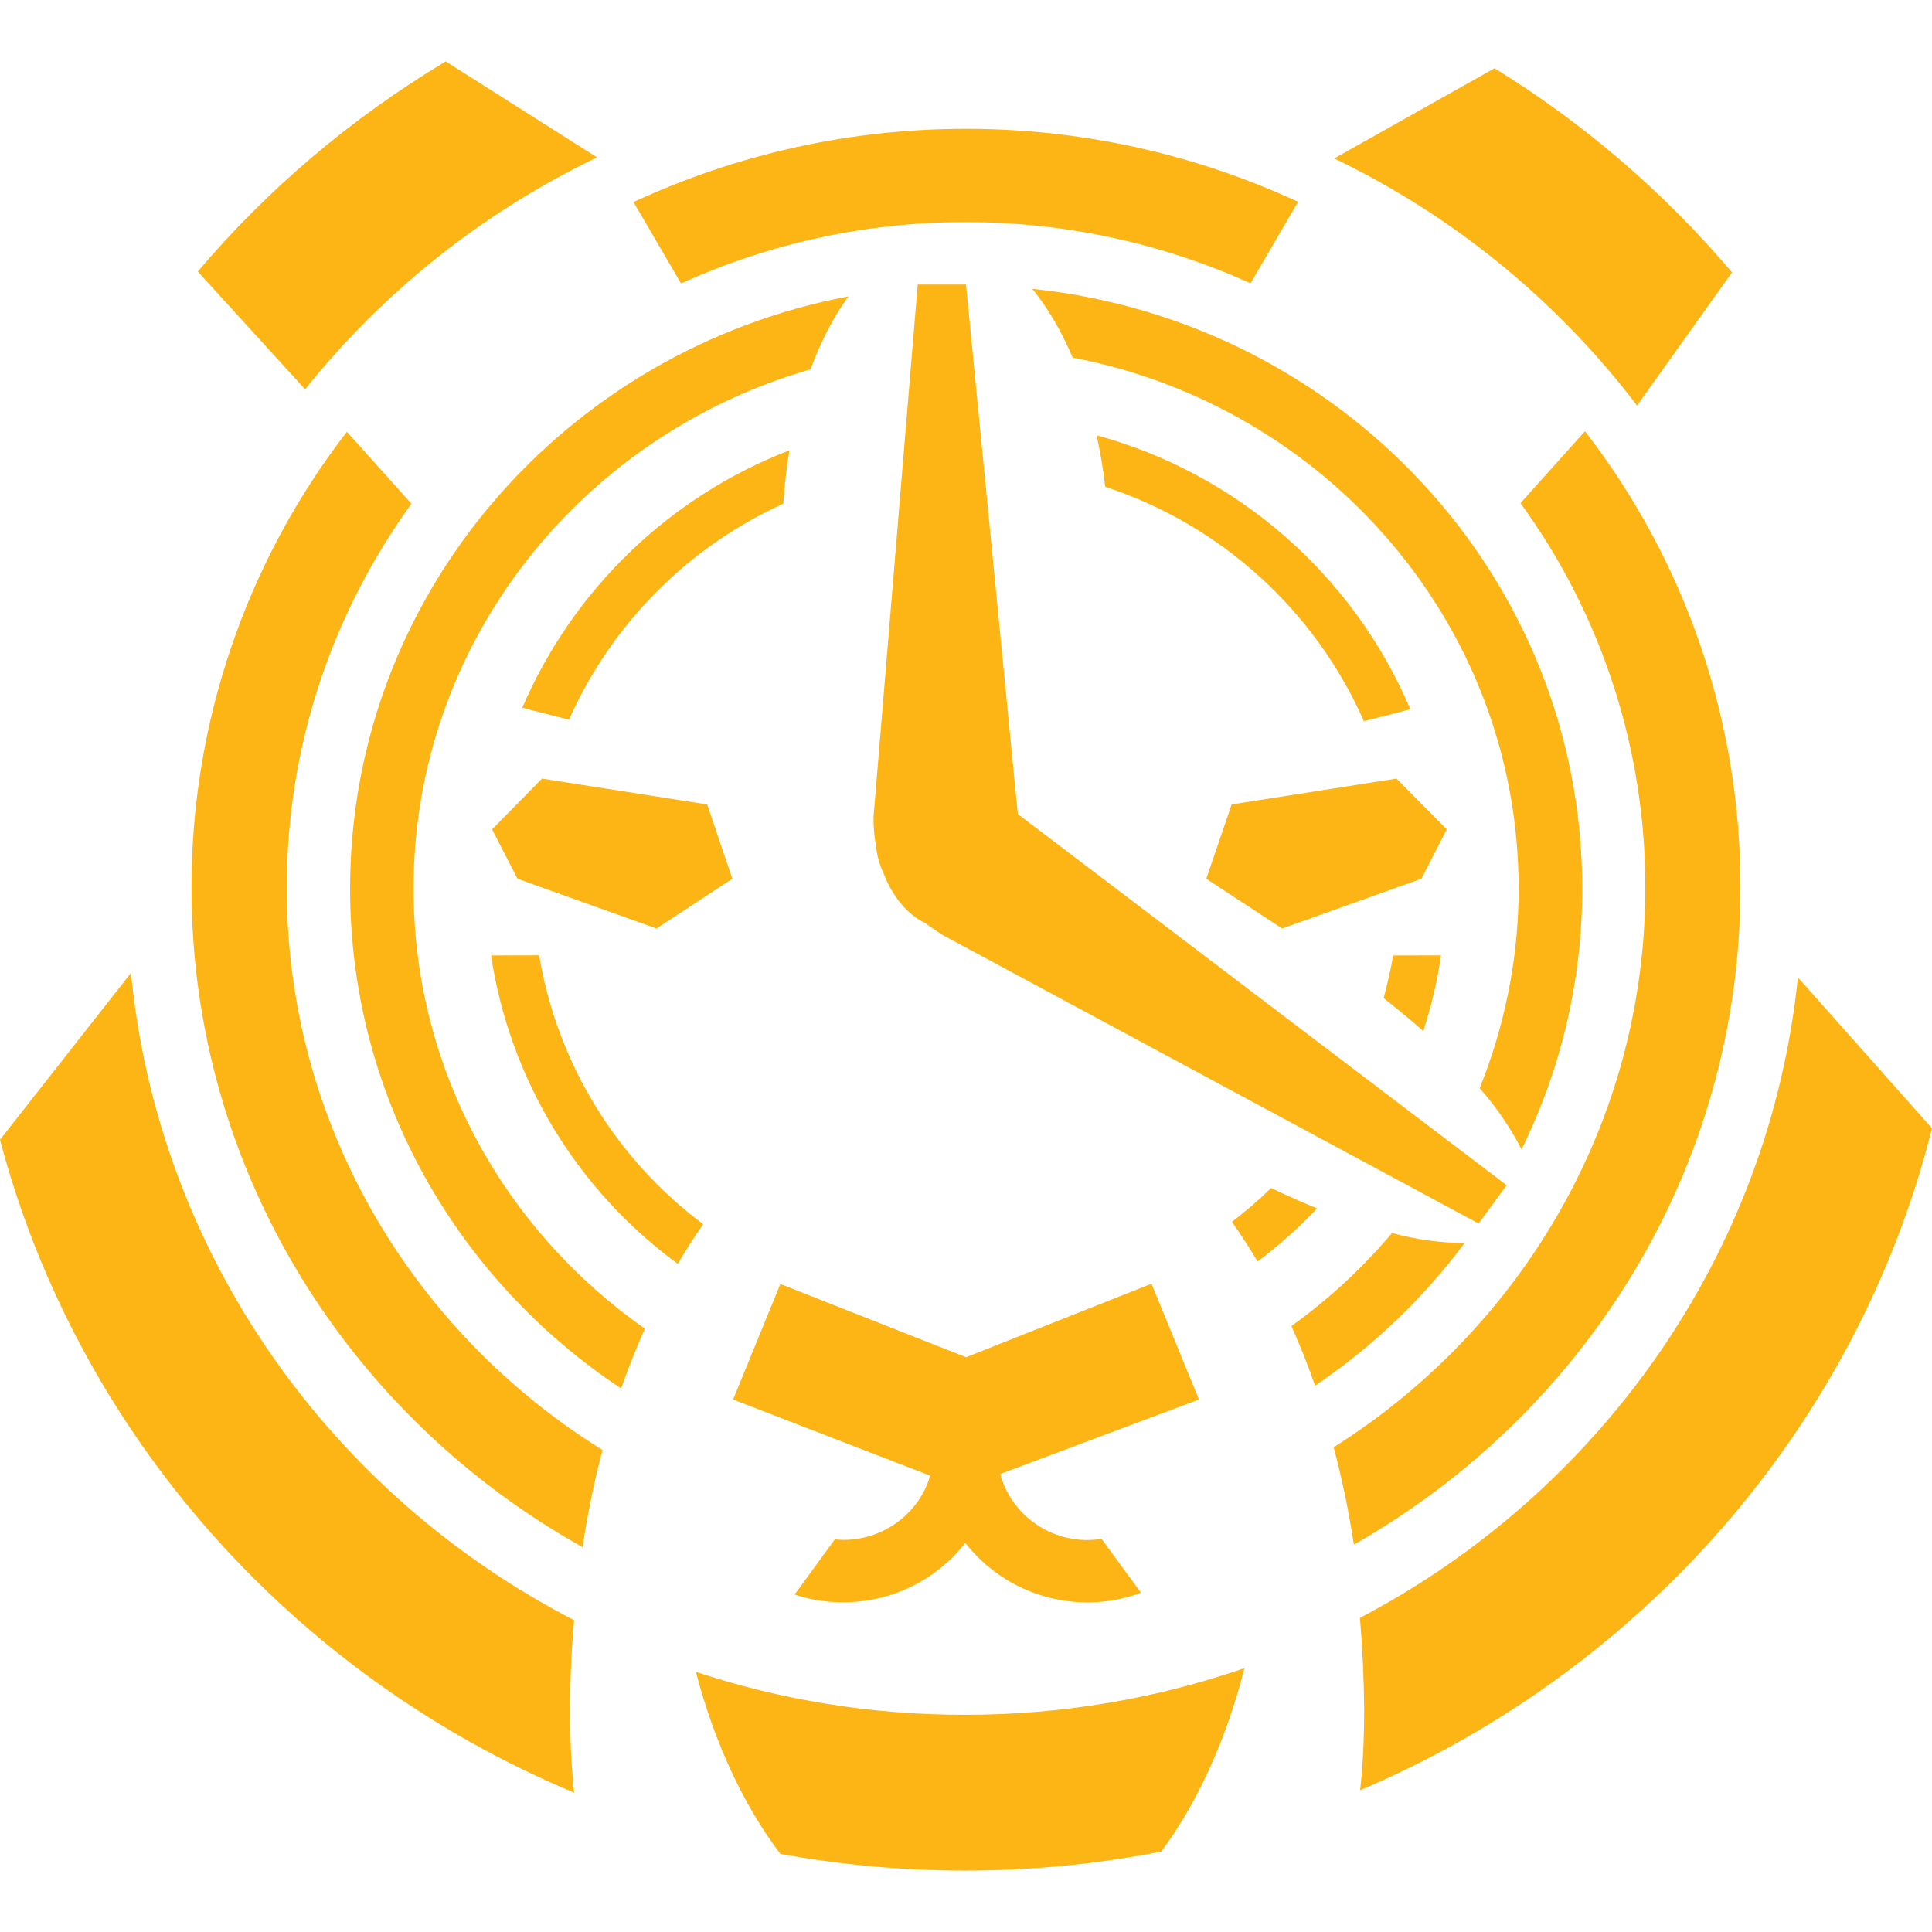
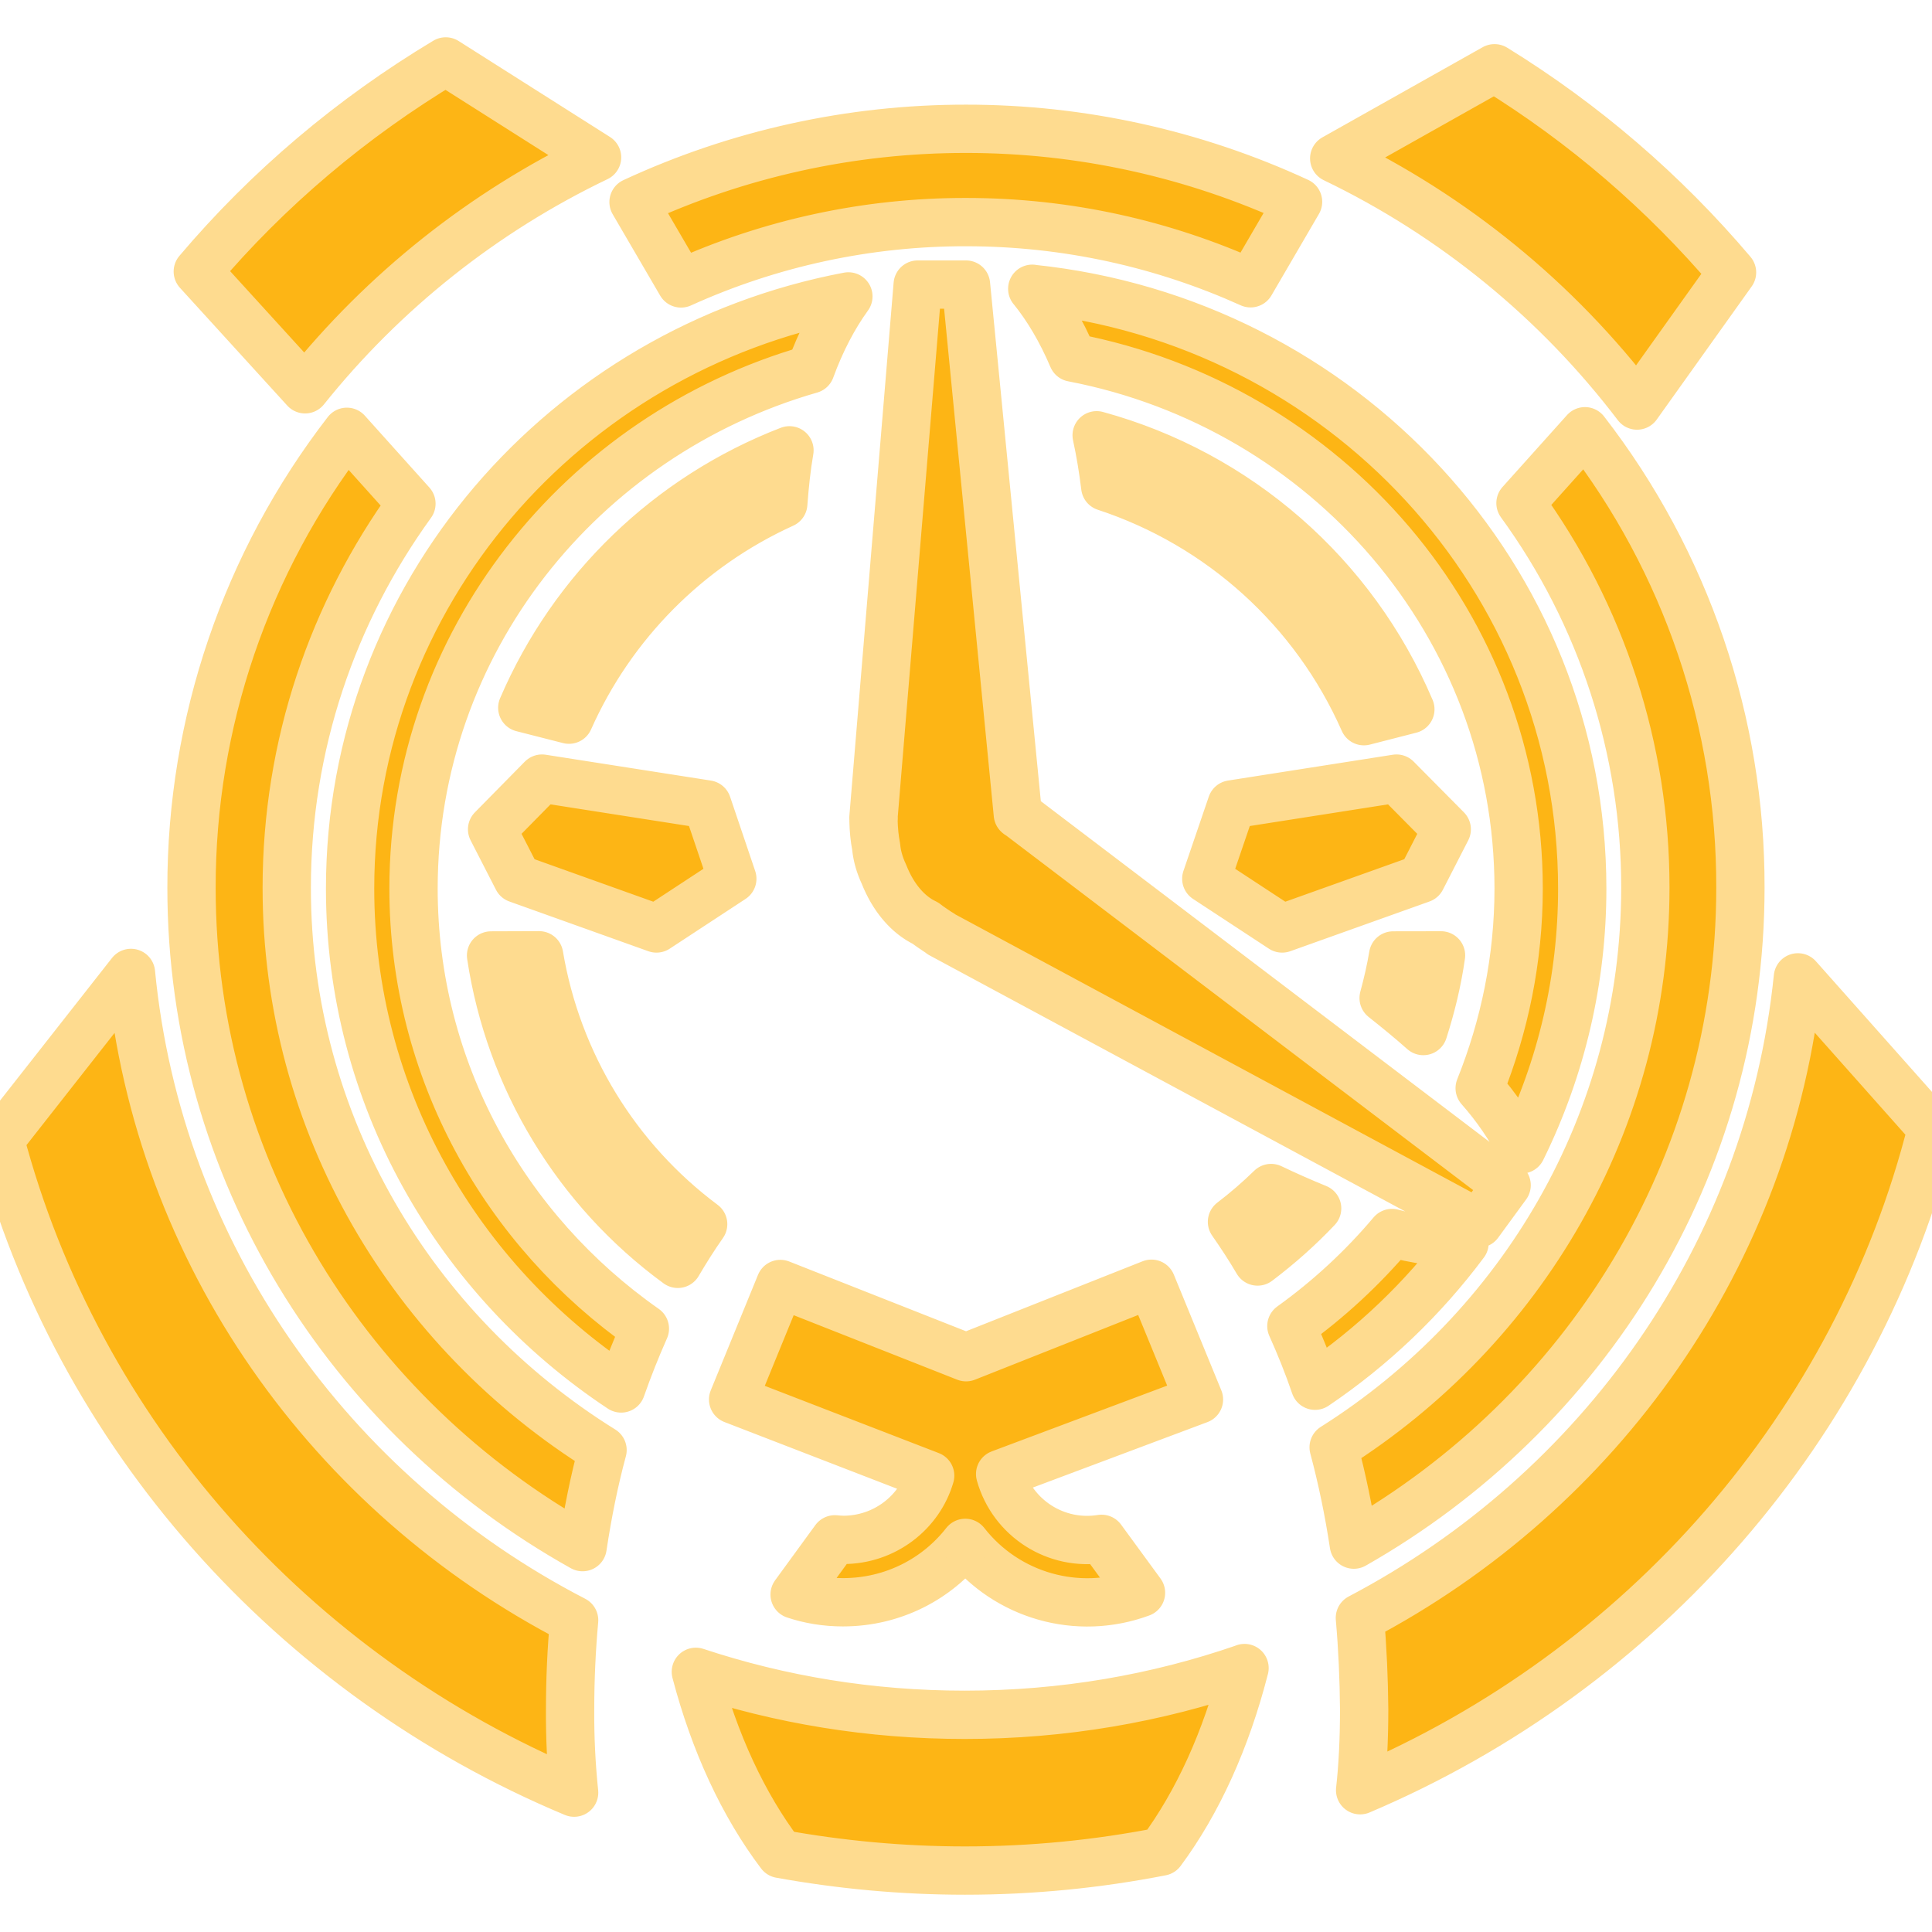
<svg xmlns="http://www.w3.org/2000/svg" viewBox="0 0 24 24" role="img" aria-label="TimescaleDB">
-   <style>@keyframes tss_timescale_al{0%{opacity:0}5%,94%{opacity:1}99%,100%{opacity:0}}.tss_timescale_al{animation:tss_timescale_al 3.6s linear infinite}@keyframes tss_timescale_mv{0%{transform:translateY(-9px)}36%{transform:translateY(2.6px)}48%{transform:translateY(-2.6px)}60%,100%{transform:translateY(0)}}.tss_timescale_mv{transform-box:fill-box;transform-origin:50% 50%;animation:tss_timescale_mv 3.6s cubic-bezier(.22,1,.36,1) infinite}@media (prefers-reduced-motion: reduce){.tss_timescale_al,.tss_timescale_mv{animation:none!important}.tss_timescale_al{opacity:1!important}.tss_timescale_mv{transform:none!important}}</style>
+   <style>@keyframes tss_timescale_al{0%{opacity:0}4%,93%{opacity:1}99%,100%{opacity:0}}.tss_timescale_al{animation:tss_timescale_al 3.6s linear infinite}@keyframes tss_timescale_fl{0%,42%{fill-opacity:.25}58%,100%{fill-opacity:1}}.tss_timescale_fl{animation:tss_timescale_fl 3.6s cubic-bezier(.22,1,.36,1) infinite}@keyframes tss_timescale_tr{0%{stroke-dashoffset:100;stroke-opacity:1}44%{stroke-dashoffset:0;stroke-opacity:1}54%{stroke-opacity:1}64%,100%{stroke-opacity:0}}.tss_timescale_tr{stroke-dasharray:100;animation:tss_timescale_tr 3.6s cubic-bezier(.4,0,.2,1) infinite}@media (prefers-reduced-motion: reduce){.tss_timescale_al,.tss_timescale_fl,.tss_timescale_tr{animation:none!important}.tss_timescale_al{opacity:1!important}.tss_timescale_fl{fill-opacity:1!important}.tss_timescale_tr{stroke-opacity:0!important}}</style>
  <g class="tss_timescale_al">
-     <g class="tss_timescale_mv">
+     <g class="tss_timescale_fl">
      <g transform="translate(0 0) scale(1)">
        <path fill="#FDB515" fill-rule="evenodd" d="M5.537.763c-1.167.7-2.21 1.582-3.08 2.61L3.79 4.836a10.422 10.422 0 013.627-2.881zm13.028.085l-1.991 1.12a10.381 10.381 0 013.762 3.07l1.18-1.654a12.371 12.371 0 00-2.95-2.536zm-6.564.752a9.788 9.788 0 00-4.131.91l.59 1.011a8.542 8.542 0 013.541-.762c1.261 0 2.457.274 3.534.76l.59-1.012a9.81 9.81 0 00-4.124-.907zM11.4 3.535l-.55 6.626h.003l-.002.04c.003.111.013.216.033.318.01.112.043.227.097.342.114.289.298.505.516.607.05.04.105.075.158.111a.98.98 0 01.033.02v.004l6.68 3.596.348-.476-6.058-4.6c-.007 0-.01-.005-.014-.008L12 3.535zm1.423.052c.19.234.361.523.502.855 3.155.604 5.54 3.325 5.54 6.596 0 .877-.176 1.712-.484 2.48a3.7 3.7 0 01.52.76 7.314 7.314 0 00.754-3.24c0-3.868-2.99-7.05-6.832-7.45zm-2.284.095c-3.527.667-6.19 3.708-6.19 7.356 0 2.584 1.335 4.863 3.367 6.21a9.84 9.84 0 01.295-.743c-1.74-1.219-2.874-3.214-2.874-5.467 0-3.054 2.082-5.632 4.932-6.45.128-.351.289-.656.47-.906zm9.15 1.675l-.801.893a8.101 8.101 0 011.551 4.777c0 2.916-1.542 5.481-3.872 6.952.104.388.188.792.251 1.209 2.87-1.632 4.802-4.677 4.802-8.16a9.224 9.224 0 00-1.93-5.67zm-15.38.007a9.25 9.25 0 00-1.93 5.665c0 3.507 1.954 6.567 4.858 8.19.063-.418.144-.822.248-1.206-2.36-1.468-3.923-4.045-3.923-6.984 0-1.777.573-3.422 1.549-4.772zm9.314.043c.044.203.08.416.107.64a5.332 5.332 0 013.213 2.912l.577-.148a5.942 5.942 0 00-3.897-3.404zm-3.816.187a5.939 5.939 0 00-3.319 3.198l.58.148A5.324 5.324 0 019.73 6.257c.017-.227.04-.45.077-.663zM6.733 9.672l-.62.63.315.614 1.727.618.942-.618-.312-.923zm10.615 0l-2.048.321-.315.923.942.618 1.73-.618.315-.614zM6.1 11.869A5.824 5.824 0 008.42 15.7c.1-.17.204-.335.315-.493a5.252 5.252 0 01-2.038-3.34zm11.206 0c-.03.18-.071.355-.118.529.174.138.338.272.493.41.097-.302.174-.617.22-.94zm-15.679.217L0 14.158c.966 3.661 3.638 6.65 7.132 8.111a9.399 9.399 0 01-.05-1.031c0-.375.017-.747.05-1.111-3.024-1.563-5.166-4.544-5.505-8.041zm20.707.055c-.352 3.45-2.464 6.394-5.441 7.957.033.374.05.755.053 1.136 0 .377-.017.71-.05 1.005 3.506-1.488 6.175-4.522 7.104-8.223zm-6.544 2.617a5.31 5.31 0 01-.486.42c.11.158.218.322.318.493.265-.2.513-.42.74-.66a10.61 10.61 0 01-.572-.253zm1.502.559a6.9 6.9 0 01-1.25 1.156c.106.236.207.485.294.741a7.667 7.667 0 001.857-1.772 3.554 3.554 0 01-.9-.125zm-2.988.63l-2.303.913-2.307-.91-.587 1.435 2.448.946c-.134.46-.568.798-1.08.798-.034 0-.07-.004-.104-.007l-.5.686c.188.063.39.096.6.096.621 0 1.17-.289 1.52-.738a1.924 1.924 0 002.183.62l-.49-.67a1.122 1.122 0 01-1.26-.805l2.47-.926zm1.156 4.775c-1.09.377-2.256.58-3.476.58-1.17 0-2.29-.186-3.34-.534.231.88.59 1.654 1.05 2.262.743.134 1.509.207 2.294.207.835 0 1.65-.082 2.437-.236.453-.61.807-1.39 1.035-2.28z" />
      </g>
    </g>
+     <path class="tss_timescale_tr" pathLength="100" fill="none" stroke="#FEDB8F" stroke-width=".6" stroke-linecap="round" stroke-linejoin="round" transform="translate(0 0) scale(1)" d="M5.537.763c-1.167.7-2.21 1.582-3.08 2.61L3.79 4.836a10.422 10.422 0 013.627-2.881zm13.028.085l-1.991 1.12a10.381 10.381 0 013.762 3.07l1.18-1.654a12.371 12.371 0 00-2.95-2.536zm-6.564.752a9.788 9.788 0 00-4.131.91l.59 1.011a8.542 8.542 0 013.541-.762c1.261 0 2.457.274 3.534.76l.59-1.012a9.81 9.81 0 00-4.124-.907zM11.4 3.535l-.55 6.626h.003l-.002.04c.003.111.013.216.033.318.01.112.043.227.097.342.114.289.298.505.516.607.05.04.105.075.158.111a.98.98 0 01.033.02v.004l6.68 3.596.348-.476-6.058-4.6c-.007 0-.01-.005-.014-.008L12 3.535zm1.423.052c.19.234.361.523.502.855 3.155.604 5.54 3.325 5.54 6.596 0 .877-.176 1.712-.484 2.48a3.7 3.7 0 01.52.76 7.314 7.314 0 00.754-3.24c0-3.868-2.99-7.05-6.832-7.45zm-2.284.095c-3.527.667-6.19 3.708-6.19 7.356 0 2.584 1.335 4.863 3.367 6.21a9.84 9.84 0 01.295-.743c-1.74-1.219-2.874-3.214-2.874-5.467 0-3.054 2.082-5.632 4.932-6.45.128-.351.289-.656.47-.906zm9.15 1.675l-.801.893a8.101 8.101 0 011.551 4.777c0 2.916-1.542 5.481-3.872 6.952.104.388.188.792.251 1.209 2.87-1.632 4.802-4.677 4.802-8.16a9.224 9.224 0 00-1.93-5.67zm-15.38.007a9.25 9.25 0 00-1.93 5.665c0 3.507 1.954 6.567 4.858 8.19.063-.418.144-.822.248-1.206-2.36-1.468-3.923-4.045-3.923-6.984 0-1.777.573-3.422 1.549-4.772zm9.314.043c.044.203.08.416.107.64a5.332 5.332 0 013.213 2.912l.577-.148a5.942 5.942 0 00-3.897-3.404zm-3.816.187a5.939 5.939 0 00-3.319 3.198l.58.148A5.324 5.324 0 019.73 6.257c.017-.227.04-.45.077-.663zM6.733 9.672l-.62.63.315.614 1.727.618.942-.618-.312-.923zm10.615 0l-2.048.321-.315.923.942.618 1.73-.618.315-.614zM6.1 11.869A5.824 5.824 0 008.42 15.7c.1-.17.204-.335.315-.493a5.252 5.252 0 01-2.038-3.34zm11.206 0c-.03.18-.071.355-.118.529.174.138.338.272.493.41.097-.302.174-.617.22-.94zm-15.679.217L0 14.158c.966 3.661 3.638 6.65 7.132 8.111a9.399 9.399 0 01-.05-1.031c0-.375.017-.747.05-1.111-3.024-1.563-5.166-4.544-5.505-8.041zm20.707.055c-.352 3.45-2.464 6.394-5.441 7.957.033.374.05.755.053 1.136 0 .377-.017.71-.05 1.005 3.506-1.488 6.175-4.522 7.104-8.223zm-6.544 2.617a5.31 5.31 0 01-.486.42c.11.158.218.322.318.493.265-.2.513-.42.74-.66a10.61 10.61 0 01-.572-.253zm1.502.559a6.9 6.9 0 01-1.25 1.156c.106.236.207.485.294.741a7.667 7.667 0 001.857-1.772 3.554 3.554 0 01-.9-.125zm-2.988.63l-2.303.913-2.307-.91-.587 1.435 2.448.946c-.134.46-.568.798-1.08.798-.034 0-.07-.004-.104-.007l-.5.686c.188.063.39.096.6.096.621 0 1.17-.289 1.52-.738a1.924 1.924 0 002.183.62l-.49-.67a1.122 1.122 0 01-1.26-.805l2.47-.926zm1.156 4.775c-1.09.377-2.256.58-3.476.58-1.17 0-2.29-.186-3.34-.534.231.88.59 1.654 1.05 2.262.743.134 1.509.207 2.294.207.835 0 1.65-.082 2.437-.236.453-.61.807-1.39 1.035-2.28z" />
  </g>
</svg>
